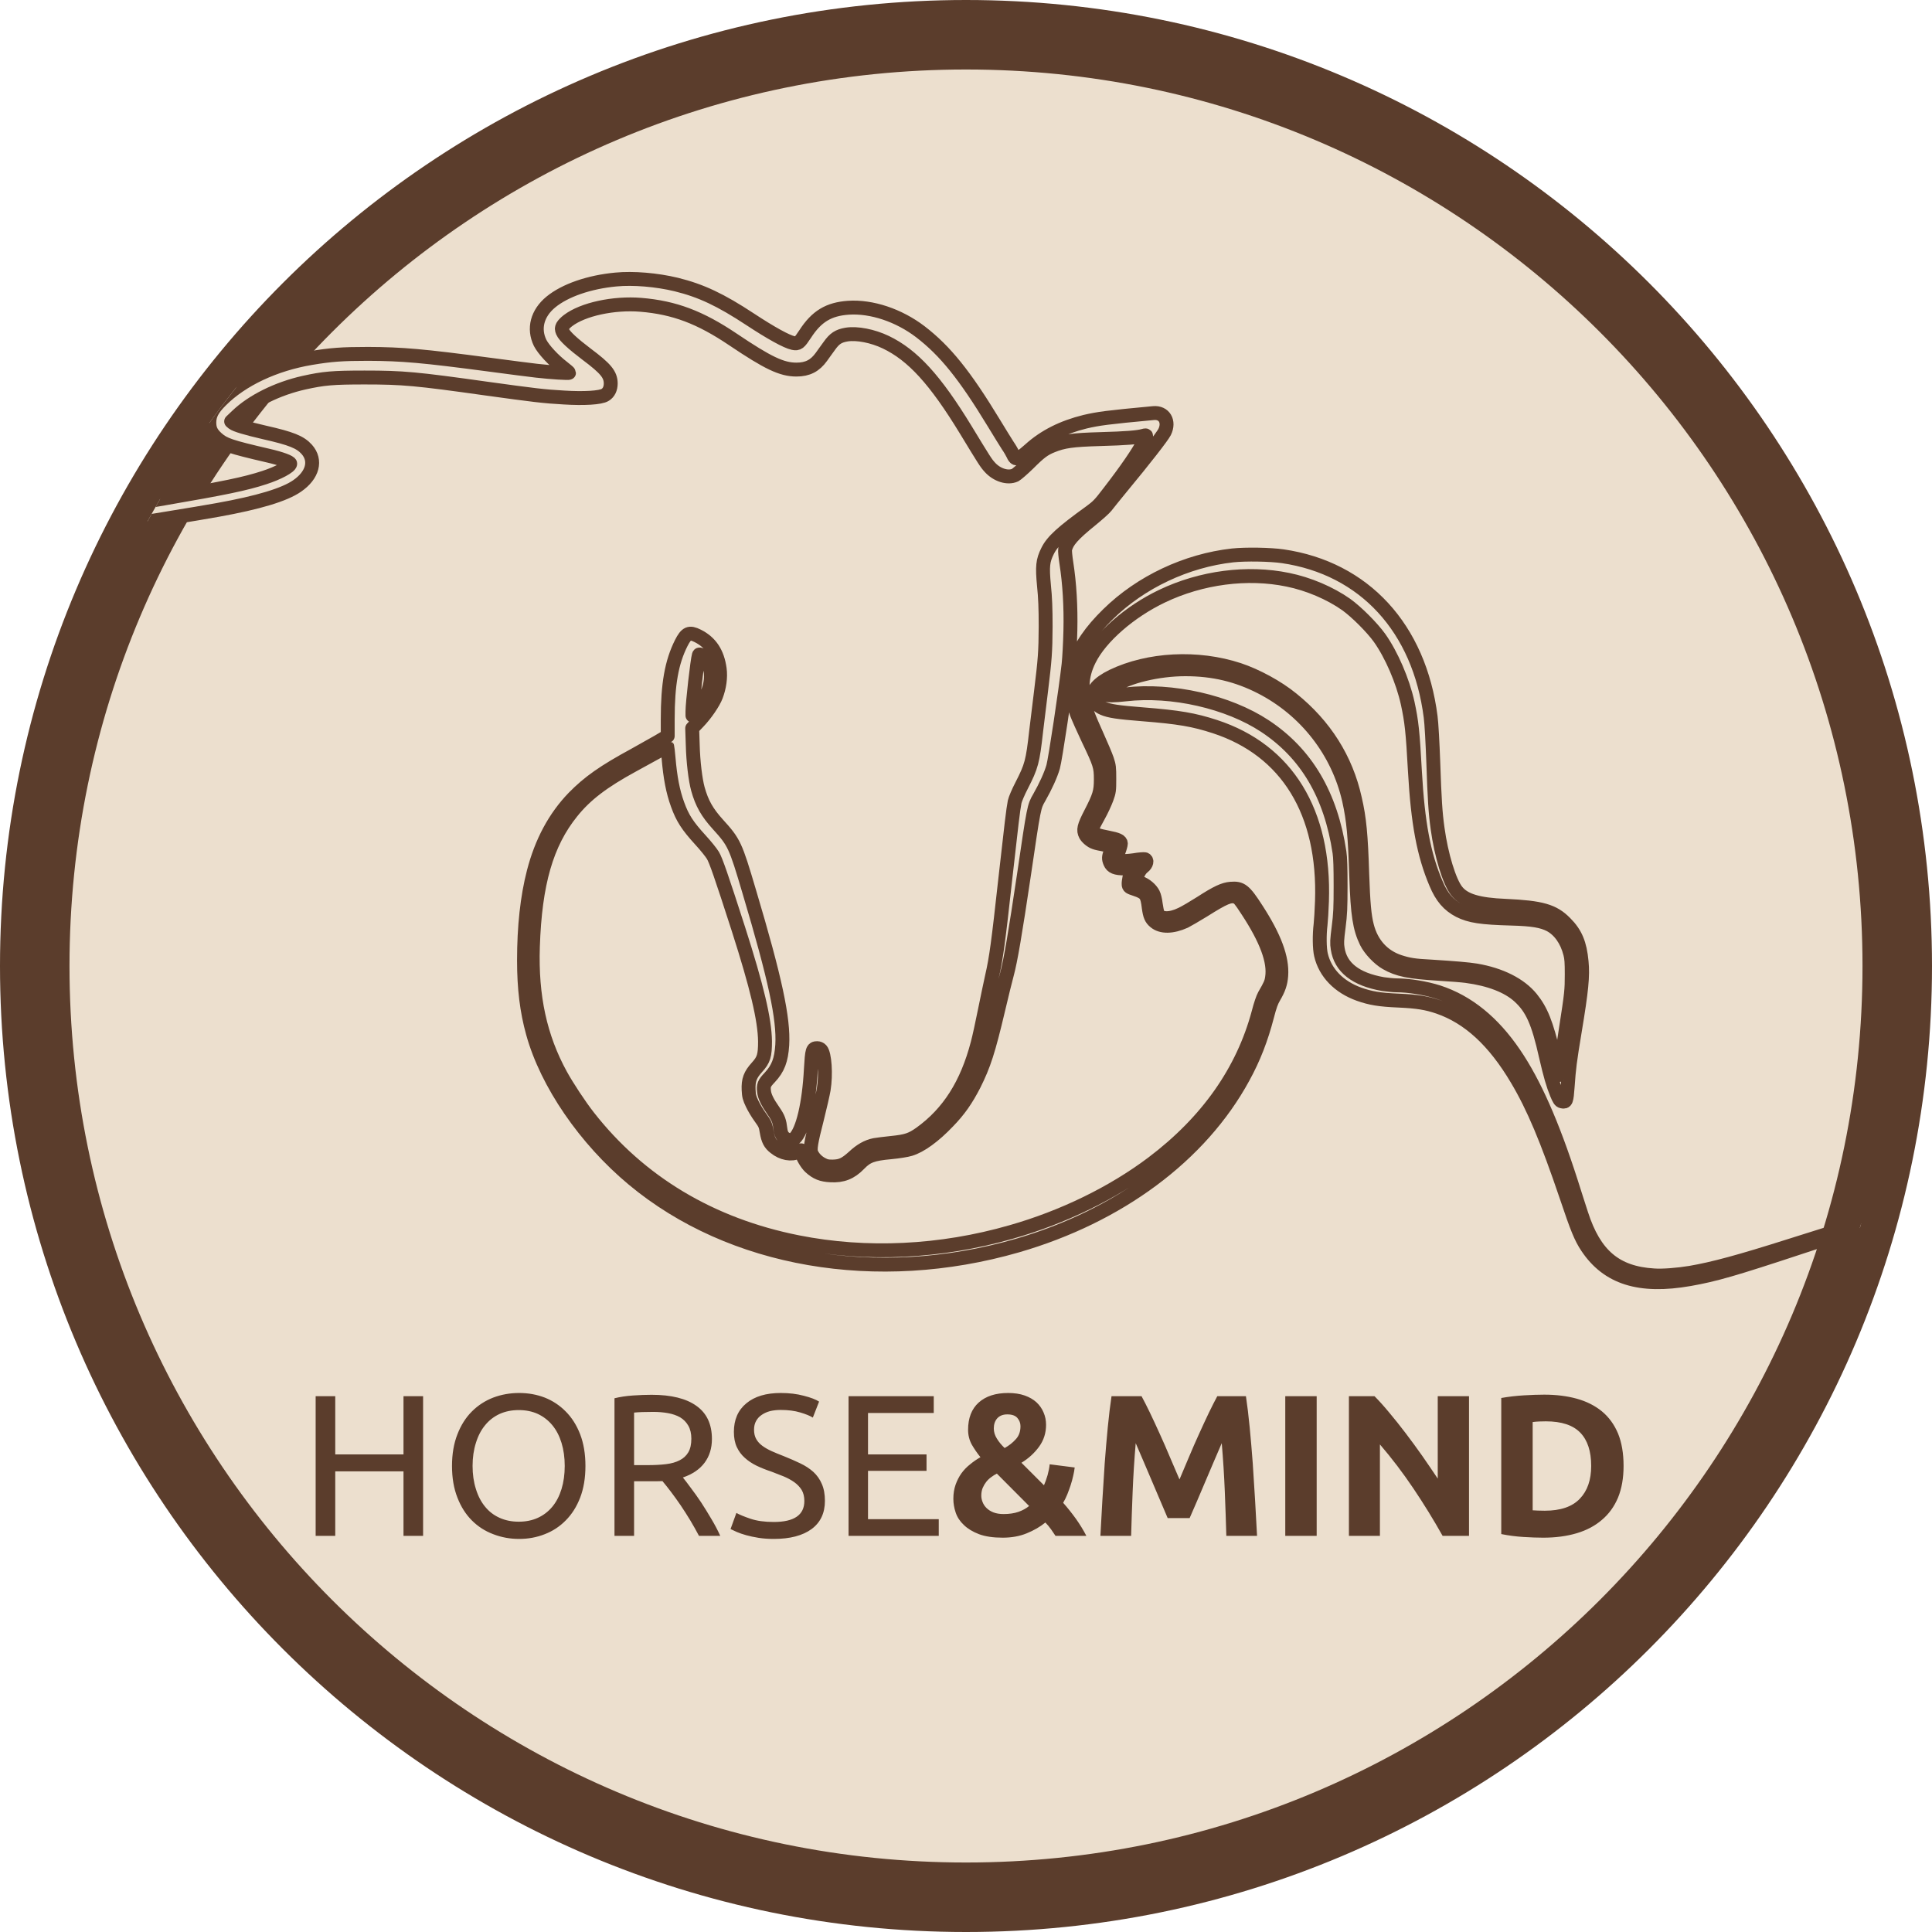
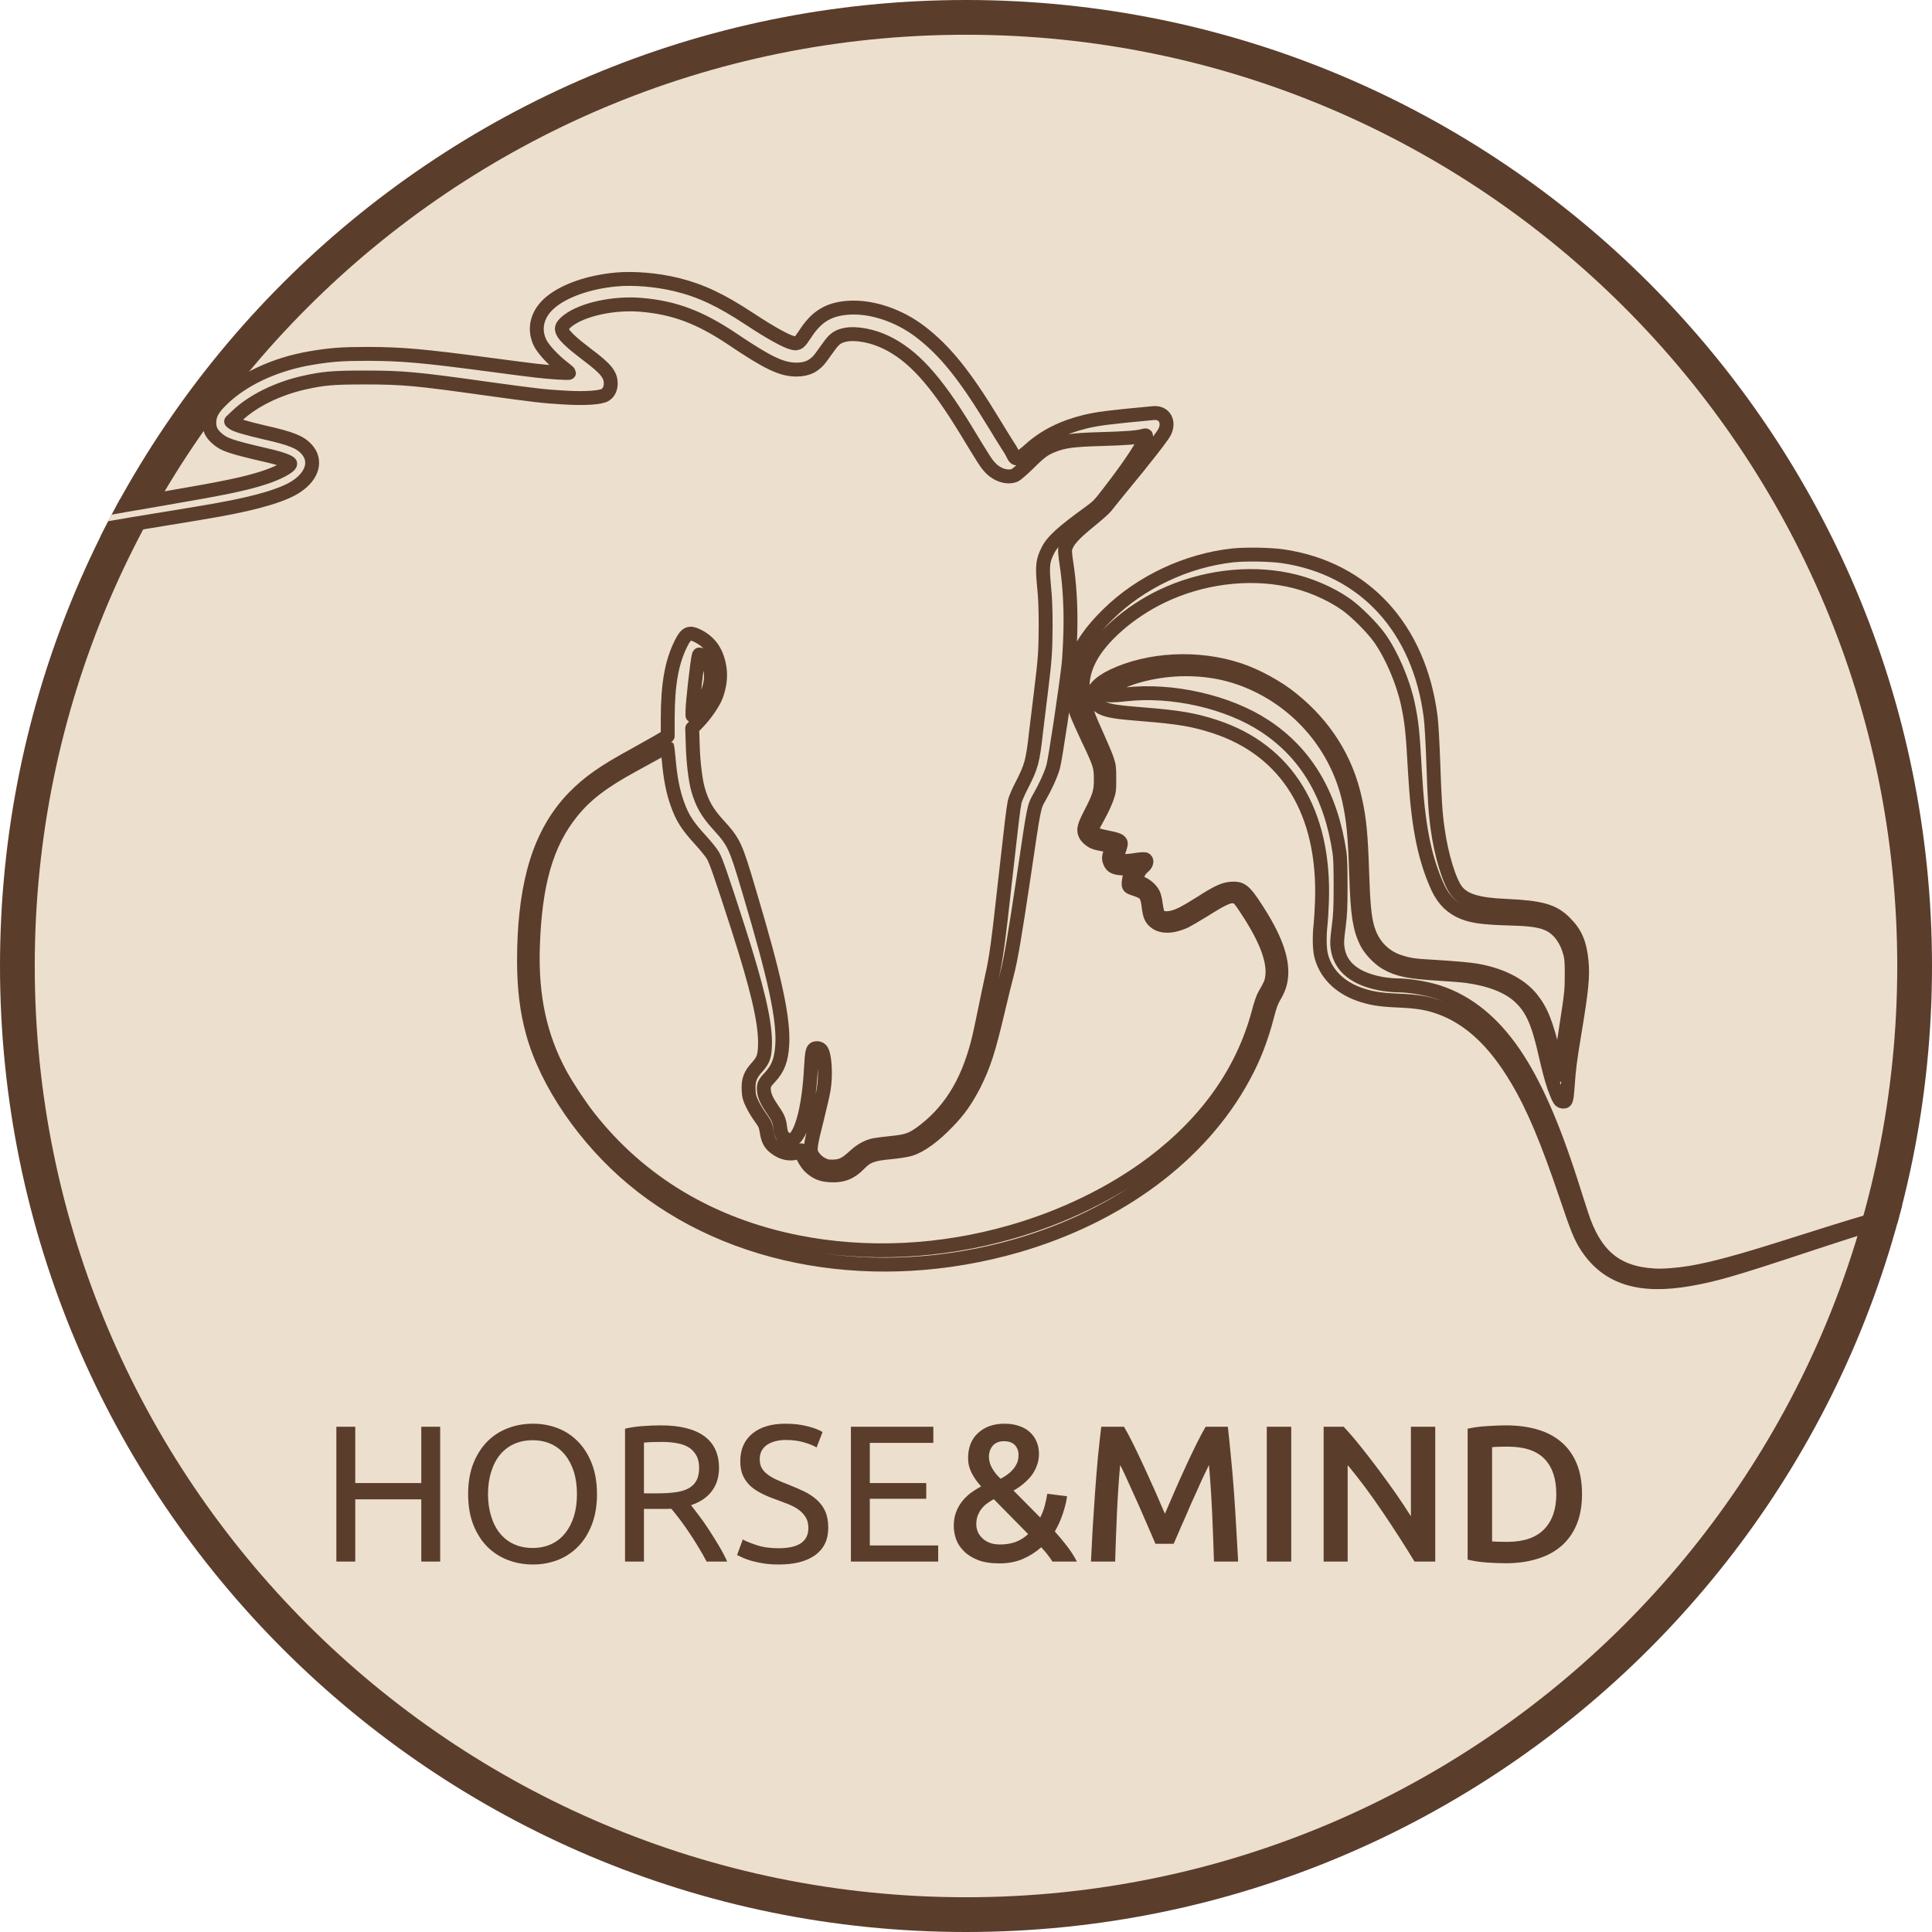
<svg xmlns="http://www.w3.org/2000/svg" viewBox="0 0 139 139" role="img" aria-label="Horse &amp; Mind">
  <defs>
    <clipPath id="hm-c">
-       <circle cx="69.5" cy="69.5" r="67" />
+       <circle cx="69.5" cy="69.5" r="69.5" />
    </clipPath>
  </defs>
-   <circle cx="69.5" cy="69.5" r="67" fill="#ECDFCE" stroke="#5B3D2C" stroke-width="5" />
+   <circle cx="69.5" cy="69.5" r="68.25" fill="#ECDFCE" stroke="#5B3D2C" stroke-width="2.5" />
  <g clip-path="url(#hm-c)">
    <path fill="#ECDFCE" stroke="#5B3D2C" stroke-width="1" stroke-linejoin="round" d="M44.31,20.11C42.39,20.29,40.65,20.89,39.63,21.73C38.65,22.54,38.36,23.64,38.86,24.67C39.1,25.14,39.81,25.91,40.49,26.43C40.74,26.62,40.94,26.8,40.94,26.82C40.94,26.87,39.63,26.79,38.59,26.67C38.12,26.62,36.62,26.42,35.25,26.24C30.42,25.6,28.95,25.47,26.48,25.46C24.61,25.46,23.81,25.52,22.38,25.76C19.76,26.2,17.4,27.31,15.9,28.81C15.28,29.42,15.06,29.86,15.06,30.4C15.06,30.87,15.2,31.18,15.62,31.55C16.12,31.99,16.53,32.14,19.29,32.78C20.21,32.99,20.88,33.24,20.88,33.36C20.88,33.57,20.01,34.04,19.02,34.36C17.65,34.81,16.15,35.12,11.77,35.87C7.22,36.64,5.84,36.91,3.85,37.42C0.71,38.23,-1.19,39.13,-2.32,40.33C-3.23,41.3,-3.54,42.42,-3.22,43.66C-2.93,44.79,-2.48,45.38,-1.08,46.44C-0.48,46.89,0.04,47.35,0.23,47.57C0.51,47.91,0.88,48.6,0.97,48.95C1.02,49.16,0.83,49.4,0.46,49.58C-0.41,50.02,-1.59,50.22,-5.82,50.63C-7.03,50.74,-8.56,50.91,-9.21,50.99C-15.19,51.76,-18.55,53.24,-20.19,55.82C-20.61,56.48,-20.87,57.17,-21.08,58.22C-21.82,61.9,-23.79,64.5,-27.02,66.06C-28.89,66.96,-31.09,67.41,-33.19,67.32C-34.7,67.26,-36.16,66.96,-39.43,66.06C-44.87,64.55,-47.29,64.17,-50.8,64.25C-53.29,64.31,-53.51,64.38,-51.23,64.38C-49.12,64.39,-48.33,64.45,-46.53,64.75C-44.67,65.06,-43.16,65.45,-40.01,66.42C-35.45,67.82,-34.21,68.06,-32.09,68C-30,67.92,-28.25,67.52,-26.55,66.71C-23.19,65.1,-21.03,62.33,-20.19,58.51C-19.87,57.03,-19.49,56.3,-18.63,55.43C-16.83,53.6,-13.78,52.58,-8.39,52.01C-7.74,51.94,-6.26,51.8,-5.08,51.7C-1.99,51.43,-0.71,51.25,0.25,50.96C1.14,50.68,1.79,50.23,2.05,49.71C2.24,49.29,2.19,48.64,1.91,48C1.48,47,0.97,46.41,-0.26,45.48C-1.16,44.8,-1.52,44.42,-1.76,43.92C-2.11,43.15,-2.13,42.54,-1.81,41.88C-1.16,40.53,1.22,39.4,5.29,38.5C6.94,38.14,8.37,37.89,11.77,37.34C13.43,37.07,15.18,36.78,15.65,36.69C18.6,36.16,20.48,35.59,21.38,34.96C22.5,34.19,22.78,33.13,22.07,32.33C21.6,31.81,20.97,31.55,19.02,31.11C17.72,30.81,16.95,30.58,16.76,30.43L16.63,30.32L17.04,29.93C18.15,28.86,19.96,27.96,21.88,27.53C23.29,27.22,23.93,27.16,26.23,27.16C29,27.16,29.95,27.25,35.01,27.96C38.42,28.43,39.13,28.52,40.58,28.6C42.01,28.69,43.22,28.62,43.54,28.41C43.8,28.25,43.94,27.96,43.94,27.58C43.93,26.94,43.59,26.52,42.2,25.48C41.21,24.73,40.61,24.18,40.48,23.87C40.4,23.67,40.4,23.63,40.48,23.46C40.53,23.37,40.7,23.19,40.86,23.07C41.93,22.25,44.15,21.77,46.11,21.93C48.52,22.13,50.37,22.83,52.73,24.42C55.24,26.11,56.24,26.59,57.3,26.59C58.11,26.59,58.64,26.31,59.1,25.67C59.24,25.48,59.49,25.12,59.67,24.88C60.04,24.36,60.32,24.17,60.91,24.07C61.66,23.95,62.79,24.17,63.73,24.62C65.67,25.55,67.29,27.33,69.48,30.92C70.86,33.19,70.93,33.3,71.21,33.61C71.72,34.18,72.51,34.43,73.04,34.18C73.15,34.12,73.58,33.75,73.98,33.36C74.81,32.53,75.11,32.31,75.7,32.07C76.52,31.74,77.13,31.65,79.19,31.59C81.02,31.54,81.86,31.47,82.28,31.35C82.52,31.28,82.52,31.31,82.27,31.82C81.89,32.56,81.06,33.78,79.8,35.41C79.13,36.29,78.99,36.43,78.46,36.82C76.41,38.3,75.72,38.93,75.37,39.64C75.02,40.34,74.98,40.75,75.11,42.13C75.2,42.98,75.23,43.77,75.23,45.07C75.22,46.92,75.18,47.43,74.89,49.8C74.79,50.59,74.64,51.84,74.55,52.58C74.3,54.82,74.21,55.13,73.51,56.5C73.26,56.98,73.04,57.5,73,57.69C72.89,58.26,72.77,59.28,72.32,63.3C71.83,67.75,71.67,68.96,71.37,70.25C71.26,70.76,71.02,71.88,70.85,72.73C70.68,73.58,70.45,74.65,70.33,75.09C69.56,78.02,68.25,80.08,66.22,81.54C65.57,82,65.23,82.12,64.13,82.23C63.64,82.28,63.1,82.35,62.93,82.38C62.41,82.48,61.92,82.76,61.42,83.23C60.81,83.78,60.51,83.92,59.9,83.93C59.51,83.93,59.4,83.9,59.12,83.75C58.78,83.57,58.49,83.26,58.37,82.95C58.27,82.68,58.34,82.19,58.78,80.49C58.99,79.65,59.21,78.69,59.26,78.39C59.44,77.31,59.34,75.82,59.07,75.53C59.01,75.46,58.89,75.41,58.8,75.41C58.45,75.41,58.42,75.54,58.34,76.91C58.21,79.41,57.75,81.36,57.16,81.91C56.98,82.08,56.96,82.09,56.74,82.02C56.38,81.91,56.2,81.68,56.15,81.25C56.08,80.66,56.01,80.45,55.66,79.94C55.21,79.3,55.01,78.88,54.97,78.53C54.92,78.09,54.97,77.95,55.38,77.52C55.98,76.88,56.21,76.27,56.28,75.18C56.39,73.3,55.78,70.43,53.9,64.13C52.91,60.78,52.82,60.6,51.65,59.31C50.88,58.46,50.5,57.8,50.21,56.76C50.03,56.1,49.87,54.8,49.84,53.59L49.8,52.4L50.24,51.94C50.77,51.39,51.34,50.55,51.52,50.07C51.76,49.44,51.86,48.75,51.78,48.13C51.62,46.97,51.12,46.21,50.2,45.75C49.6,45.45,49.38,45.54,49.01,46.27C48.32,47.65,48.04,49.22,48.04,51.76L48.04,52.95L47.35,53.36C46.97,53.58,46.22,54,45.68,54.3C43.43,55.52,42.36,56.28,41.27,57.39C39.91,58.8,38.96,60.57,38.4,62.73C37.93,64.54,37.7,66.68,37.7,69.1C37.7,71.1,37.9,72.74,38.34,74.32C39.34,77.94,42.1,81.97,45.56,84.85C52.61,90.72,63.08,92.53,73.18,89.62C80.5,87.5,86.38,83.14,89.44,77.52C90.21,76.12,90.74,74.74,91.17,73.09C91.36,72.36,91.47,72.05,91.66,71.73C92,71.15,92.14,70.75,92.18,70.18C92.27,68.93,91.7,67.41,90.41,65.42C89.53,64.05,89.3,63.88,88.55,63.94C88.05,63.98,87.55,64.21,86.39,64.96C85.9,65.27,85.28,65.64,85,65.77C84.16,66.18,83.45,66.15,83.28,65.71C83.25,65.62,83.19,65.31,83.15,65.04C83.12,64.76,83.04,64.43,82.97,64.3C82.8,63.97,82.42,63.65,82.05,63.52L81.73,63.42L81.78,63.2C81.84,62.86,82.02,62.54,82.26,62.36C82.49,62.18,82.56,61.89,82.38,61.82C82.32,61.8,81.96,61.82,81.57,61.89C80.82,61.99,80.41,61.96,80.35,61.81C80.33,61.76,80.39,61.52,80.48,61.27C80.57,61.03,80.64,60.77,80.64,60.7C80.64,60.49,80.41,60.39,79.69,60.25C78.96,60.11,78.72,60.02,78.62,59.83C78.53,59.65,78.57,59.54,79.03,58.71C79.25,58.32,79.51,57.75,79.62,57.45C79.8,56.95,79.81,56.87,79.81,56.04C79.81,55.22,79.8,55.11,79.64,54.63C79.54,54.34,79.23,53.61,78.95,52.99C78.67,52.38,78.36,51.65,78.26,51.37C77.73,49.87,77.76,48.67,78.38,47.45C79.18,45.84,81.28,44,83.61,42.89C86.43,41.54,89.75,41.11,92.65,41.71C94.14,42.01,95.7,42.68,96.85,43.49C97.59,44.02,98.72,45.15,99.25,45.89C100.11,47.1,100.92,48.97,101.28,50.6C101.56,51.91,101.64,52.59,101.8,55.52C102.01,59.22,102.43,61.48,103.31,63.55C103.72,64.54,104.22,65.12,104.99,65.52C105.77,65.91,106.57,66.03,108.74,66.09C110.25,66.13,110.95,66.25,111.53,66.55C112.21,66.92,112.73,67.65,112.97,68.6C113.06,68.93,113.08,69.25,113.08,70.09C113.08,71.25,113.06,71.46,112.66,74.03C112.51,74.98,112.35,76.1,112.3,76.53C112.25,76.96,112.2,77.33,112.18,77.34C112.16,77.36,111.99,76.72,111.8,75.92C111.25,73.61,110.88,72.7,110.17,71.82C109.36,70.83,107.96,70.12,106.19,69.82C105.63,69.73,104.7,69.65,102.96,69.54C101.74,69.48,101.35,69.41,100.69,69.2C99.5,68.81,98.68,67.91,98.35,66.62C98.16,65.89,98.08,64.95,98.01,62.94C97.92,60.06,97.81,58.88,97.48,57.46C96.85,54.61,95.32,52.19,92.96,50.29C91.91,49.43,90.39,48.61,89.13,48.19C86.16,47.21,82.63,47.4,80.03,48.65C79.01,49.15,78.51,49.72,78.65,50.26C78.71,50.51,79.02,50.82,79.36,50.96C79.82,51.16,80.43,51.25,82.2,51.39C84.84,51.6,85.88,51.78,87.42,52.28C92.6,53.98,95.33,58.43,95.11,64.84C95.09,65.49,95.04,66.25,95.01,66.52C94.92,67.26,94.93,68.24,95.04,68.7C95.34,69.99,96.33,71.01,97.78,71.53C98.61,71.82,99.22,71.93,100.64,71.99C101.97,72.05,102.65,72.16,103.5,72.45C105.67,73.2,107.5,74.88,109.14,77.65C110.32,79.63,111.31,81.99,112.7,86.09C113.47,88.38,113.73,89.03,114.19,89.72C115.67,91.94,117.97,92.66,121.56,92.03C123.38,91.71,124.73,91.32,129.6,89.71C134.83,87.98,136.92,87.36,139.71,86.72C143.19,85.92,146.13,85.54,149.66,85.43L151.38,85.38L149.33,85.4C145.44,85.44,142.11,85.9,137.71,86.99C135.42,87.56,133.77,88.04,128.83,89.61C125.15,90.78,123.25,91.29,121.62,91.57C120.71,91.72,119.6,91.81,118.97,91.76C116.24,91.59,114.72,90.3,113.77,87.35C113.62,86.88,113.28,85.84,113.03,85.04C111.68,80.84,110.38,77.91,108.95,75.81C107.41,73.54,105.59,72.07,103.48,71.38C102.57,71.09,101.36,70.89,100.45,70.89C100.22,70.89,99.8,70.84,99.5,70.8C97.54,70.46,96.44,69.6,96.24,68.24C96.18,67.88,96.19,67.63,96.31,66.71C96.43,65.77,96.45,65.31,96.45,63.74C96.45,62.48,96.43,61.69,96.37,61.32C95.75,57.19,93.99,54.21,91.01,52.24C88.36,50.49,84.32,49.57,80.96,49.96C80.19,50.05,79.65,50.05,79.56,49.97C79.5,49.9,79.72,49.66,80.1,49.39C81.13,48.68,83.32,48.15,85.28,48.15C87.29,48.15,89.01,48.56,90.73,49.44C93.95,51.09,96.27,54.08,97.06,57.57C97.38,59.03,97.48,60.11,97.58,63.13C97.67,65.81,97.82,66.78,98.3,67.77C98.57,68.32,99.21,68.99,99.74,69.29C100.58,69.77,101.38,69.93,103.5,70.06C104.33,70.11,105.23,70.18,105.5,70.22C107.17,70.44,108.49,70.95,109.3,71.69C110.23,72.54,110.67,73.53,111.22,75.99C111.54,77.38,111.74,78.06,112,78.69C112.17,79.1,112.24,79.21,112.37,79.24C112.68,79.31,112.71,79.24,112.79,78.15C112.88,76.85,112.94,76.36,113.3,74.19C113.79,71.25,113.89,70.22,113.79,69.19C113.67,67.9,113.36,67.15,112.62,66.41C111.76,65.53,110.9,65.29,108.32,65.17C106.34,65.09,105.33,64.78,104.8,64.1C104.28,63.45,103.69,61.52,103.43,59.61C103.27,58.48,103.21,57.49,103.12,54.86C103.07,53.48,102.99,52,102.93,51.58C102.12,45.19,98.16,40.88,92.29,40.02C91.4,39.89,89.62,39.86,88.68,39.96C85.36,40.33,82.07,41.88,79.72,44.19C77.25,46.6,76.57,48.76,77.46,51.32C77.57,51.61,77.94,52.44,78.28,53.16C79.14,54.96,79.2,55.15,79.2,56.07C79.2,56.97,79.1,57.29,78.46,58.53C77.98,59.46,77.92,59.72,78.1,60.07C78.21,60.27,78.5,60.52,78.76,60.61C78.85,60.65,79.16,60.72,79.45,60.77C79.75,60.82,79.99,60.87,80,60.88C80.02,60.9,79.97,61.06,79.91,61.25C79.76,61.66,79.75,61.78,79.87,62.06C80,62.37,80.27,62.48,80.9,62.48C81.35,62.48,81.43,62.5,81.4,62.58C81.31,62.81,81.18,63.47,81.2,63.63C81.22,63.81,81.25,63.83,81.7,63.98C82.44,64.23,82.54,64.38,82.65,65.31C82.73,65.88,82.82,66.1,83.09,66.32C83.55,66.71,84.34,66.7,85.25,66.29C85.43,66.2,86.03,65.85,86.57,65.52C88.11,64.55,88.5,64.39,88.93,64.53C89.12,64.6,89.23,64.72,89.73,65.49C91.12,67.6,91.7,69.18,91.52,70.33C91.47,70.7,91.39,70.88,90.96,71.62C90.87,71.77,90.68,72.32,90.55,72.84C89.42,77.07,86.86,80.7,82.93,83.67C80.08,85.82,76.49,87.57,72.77,88.63C67.67,90.1,62.33,90.35,57.4,89.37C51.14,88.13,46.01,85.05,42.33,80.34C41.71,79.55,40.8,78.17,40.34,77.33C38.86,74.63,38.22,71.7,38.34,68.11C38.49,63.55,39.32,60.68,41.13,58.43C42.13,57.18,43.38,56.23,45.53,55.06C45.98,54.81,46.72,54.41,47.17,54.16C47.62,53.91,48,53.71,48.01,53.73C48.02,53.74,48.06,54.11,48.1,54.54C48.22,55.94,48.41,56.95,48.75,57.88C49.1,58.85,49.45,59.4,50.4,60.44C50.77,60.84,51.17,61.34,51.29,61.54C51.5,61.89,51.88,62.97,53.12,66.82C54.46,71,55.02,73.36,55.04,74.92C55.04,75.95,54.95,76.25,54.46,76.79C53.97,77.33,53.83,77.71,53.86,78.41C53.88,78.86,53.92,79,54.12,79.42C54.24,79.68,54.51,80.13,54.71,80.4C55.05,80.87,55.08,80.95,55.16,81.43C55.26,82.02,55.4,82.29,55.75,82.56C56.28,82.99,56.94,83.11,57.42,82.87L57.64,82.76L57.67,82.92C57.74,83.23,58.03,83.72,58.28,83.96C58.74,84.38,59.12,84.53,59.76,84.56C60.61,84.61,61.21,84.37,61.81,83.75C62.37,83.17,62.77,83.02,64.09,82.9C64.63,82.85,65.25,82.75,65.47,82.68C66.22,82.46,67.21,81.74,68.2,80.7C69,79.88,69.53,79.11,70.08,78.04C70.79,76.62,71.11,75.64,71.83,72.59C72.06,71.6,72.34,70.48,72.44,70.11C72.71,69.12,73.04,67.17,73.67,62.94C74.39,58.04,74.39,58.03,74.77,57.38C75.23,56.57,75.6,55.76,75.77,55.17C75.92,54.65,76.68,49.59,76.88,47.8C76.93,47.34,76.99,46.25,77.01,45.37C77.05,43.64,76.95,41.97,76.72,40.5C76.65,40.04,76.61,39.63,76.63,39.52C76.76,38.95,77.19,38.46,78.5,37.4C78.99,37,79.47,36.57,79.57,36.44C79.67,36.31,80.17,35.68,80.7,35.04C82.35,33.05,83.64,31.39,83.79,31.08C84.16,30.33,83.76,29.65,82.99,29.72C79.65,30.03,79.02,30.12,78.07,30.34C76.44,30.74,75.14,31.4,74.09,32.35C73.56,32.83,73.23,33.03,73.08,32.97C73.03,32.95,72.94,32.84,72.89,32.71C72.83,32.58,72.66,32.28,72.5,32.05C72.35,31.81,71.89,31.08,71.5,30.43C69.4,26.97,68,25.24,66.22,23.87C64.66,22.68,62.71,22.03,61.04,22.14C59.62,22.24,58.75,22.76,57.93,24.03C57.5,24.68,57.42,24.75,57.07,24.68C56.59,24.58,55.47,23.96,53.98,22.98C51.84,21.57,50.44,20.91,48.65,20.47C47.24,20.13,45.56,19.99,44.31,20.11ZM50.75,47.42C51.49,48.29,51.19,49.94,50.03,51.24L49.82,51.48L49.82,51.18C49.82,50.59,50.17,47.49,50.28,47.13C50.31,47.01,50.49,47.13,50.75,47.42ZM-53.6,64.45C-53.54,64.46,-53.46,64.46,-53.42,64.45C-53.38,64.43,-53.42,64.42,-53.53,64.42C-53.62,64.42,-53.66,64.43,-53.6,64.45ZM151.82,85.48C151.93,85.49,152.12,85.49,152.25,85.48C152.37,85.46,152.29,85.45,152.05,85.45C151.82,85.45,151.71,85.46,151.82,85.48ZM152.86,85.54C152.94,85.55,153.06,85.55,153.14,85.54C153.21,85.52,153.15,85.51,153,85.51C152.85,85.51,152.78,85.52,152.86,85.54ZM153.63,85.6C153.68,85.61,153.77,85.61,153.81,85.6C153.85,85.58,153.81,85.57,153.7,85.57C153.6,85.57,153.57,85.58,153.63,85.6ZM154.21,85.66C154.25,85.67,154.32,85.67,154.36,85.66C154.4,85.64,154.37,85.63,154.28,85.63C154.2,85.63,154.17,85.64,154.21,85.66ZM154.76,85.72C154.8,85.74,154.86,85.73,154.88,85.71C154.9,85.7,154.86,85.68,154.8,85.68C154.73,85.68,154.71,85.7,154.76,85.72Z" />
  </g>
-   <path fill="#5B3D2C" d="M29.03 100.45H30.44V110.5H29.03V105.86H24.12V110.5H22.71V100.45H24.12V104.64H29.03Z M32.52 105.47Q32.52 104.18 32.91 103.19Q33.29 102.21 33.95 101.55Q34.61 100.89 35.49 100.55Q36.37 100.22 37.35 100.22Q38.33 100.22 39.19 100.55Q40.05 100.89 40.7 101.55Q41.36 102.21 41.74 103.19Q42.12 104.18 42.12 105.47Q42.12 106.76 41.74 107.75Q41.36 108.73 40.7 109.39Q40.05 110.05 39.19 110.38Q38.33 110.72 37.35 110.72Q36.37 110.72 35.49 110.38Q34.61 110.05 33.95 109.39Q33.29 108.73 32.91 107.75Q32.52 106.76 32.52 105.47ZM34 105.47Q34 106.38 34.24 107.13Q34.47 107.88 34.9 108.4Q35.32 108.92 35.94 109.2Q36.56 109.48 37.32 109.48Q38.09 109.48 38.7 109.2Q39.31 108.92 39.74 108.4Q40.17 107.88 40.4 107.13Q40.63 106.38 40.63 105.47Q40.63 104.56 40.4 103.81Q40.17 103.06 39.74 102.54Q39.31 102.02 38.7 101.73Q38.09 101.45 37.32 101.45Q36.56 101.45 35.94 101.73Q35.32 102.02 34.9 102.54Q34.47 103.06 34.24 103.81Q34 104.56 34 105.47Z M49.13 106.3Q49.36 106.58 49.71 107.06Q50.07 107.53 50.45 108.1Q50.82 108.67 51.19 109.3Q51.56 109.92 51.82 110.5H50.29Q50 109.95 49.66 109.38Q49.32 108.82 48.97 108.3Q48.62 107.79 48.28 107.34Q47.94 106.89 47.66 106.56Q47.47 106.57 47.28 106.57Q47.08 106.57 46.88 106.57H45.62V110.5H44.21V100.6Q44.81 100.45 45.54 100.4Q46.27 100.35 46.88 100.35Q49 100.35 50.11 101.15Q51.22 101.94 51.22 103.53Q51.22 104.53 50.69 105.24Q50.16 105.95 49.13 106.3ZM47 101.58Q46.1 101.58 45.62 101.63V105.41H46.62Q47.34 105.41 47.92 105.34Q48.5 105.27 48.9 105.06Q49.3 104.86 49.52 104.49Q49.74 104.12 49.74 103.51Q49.74 102.95 49.52 102.57Q49.3 102.19 48.93 101.97Q48.56 101.76 48.06 101.67Q47.56 101.58 47 101.58Z M55.67 109.5Q57.87 109.5 57.87 107.99Q57.87 107.53 57.68 107.2Q57.48 106.88 57.15 106.64Q56.81 106.4 56.38 106.22Q55.96 106.05 55.48 105.87Q54.93 105.69 54.43 105.45Q53.94 105.21 53.58 104.88Q53.22 104.56 53.01 104.11Q52.8 103.66 52.8 103.02Q52.8 101.7 53.7 100.96Q54.59 100.22 56.17 100.22Q57.09 100.22 57.83 100.42Q58.58 100.61 58.93 100.84L58.48 101.99Q58.18 101.8 57.57 101.62Q56.97 101.44 56.17 101.44Q55.77 101.44 55.42 101.52Q55.07 101.61 54.81 101.79Q54.55 101.96 54.4 102.23Q54.25 102.5 54.25 102.86Q54.25 103.26 54.41 103.54Q54.57 103.82 54.86 104.03Q55.15 104.24 55.53 104.41Q55.91 104.58 56.38 104.76Q57.03 105.02 57.57 105.28Q58.12 105.54 58.52 105.9Q58.92 106.27 59.13 106.77Q59.35 107.27 59.35 107.98Q59.35 109.3 58.39 110.01Q57.42 110.72 55.67 110.72Q55.07 110.72 54.57 110.64Q54.07 110.56 53.68 110.45Q53.29 110.34 53.01 110.22Q52.72 110.09 52.56 110.01L52.98 108.85Q53.32 109.04 54 109.27Q54.68 109.5 55.67 109.5Z M61.05 110.5V100.45H67.18V101.66H62.45V104.64H66.66V105.82H62.45V109.3H67.54V110.5Z M68.59 107.83Q68.59 107.28 68.75 106.82Q68.91 106.37 69.17 106Q69.44 105.63 69.8 105.35Q70.15 105.06 70.54 104.84Q70.2 104.42 69.92 103.94Q69.65 103.45 69.65 102.87Q69.65 101.6 70.41 100.91Q71.18 100.22 72.53 100.22Q73.21 100.22 73.72 100.4Q74.23 100.58 74.57 100.89Q74.91 101.21 75.08 101.62Q75.26 102.03 75.26 102.51Q75.26 103.39 74.76 104.08Q74.26 104.77 73.49 105.24L75.11 106.86Q75.24 106.57 75.37 106.13Q75.49 105.69 75.52 105.35L77.32 105.58Q77.29 105.86 77.21 106.19Q77.14 106.51 77.03 106.85Q76.92 107.18 76.79 107.51Q76.65 107.85 76.49 108.12Q76.95 108.64 77.4 109.26Q77.84 109.88 78.16 110.5H75.94Q75.82 110.31 75.62 110.03Q75.42 109.75 75.21 109.54Q74.63 110.01 73.86 110.32Q73.1 110.63 72.14 110.63Q71.12 110.63 70.44 110.38Q69.76 110.12 69.35 109.72Q68.93 109.33 68.76 108.83Q68.59 108.33 68.59 107.83ZM70.6 107.61Q70.6 107.83 70.69 108.06Q70.78 108.3 70.97 108.49Q71.17 108.69 71.47 108.81Q71.78 108.93 72.21 108.93Q72.82 108.93 73.28 108.77Q73.73 108.61 74.04 108.35L71.72 106.02Q71.52 106.12 71.32 106.27Q71.12 106.41 70.96 106.61Q70.81 106.8 70.7 107.05Q70.6 107.3 70.6 107.61ZM73.42 102.61Q73.42 102.28 73.2 102.02Q72.98 101.76 72.47 101.76Q72.01 101.76 71.75 102.04Q71.5 102.32 71.5 102.77Q71.5 103.15 71.72 103.5Q71.94 103.86 72.28 104.18Q72.75 103.92 73.08 103.55Q73.42 103.19 73.42 102.61Z M82.13 100.45Q82.39 100.93 82.73 101.63Q83.07 102.34 83.44 103.16Q83.81 103.97 84.17 104.83Q84.54 105.69 84.86 106.44Q85.17 105.69 85.54 104.83Q85.9 103.97 86.27 103.16Q86.64 102.34 86.98 101.63Q87.32 100.93 87.58 100.45H89.64Q89.79 101.45 89.91 102.69Q90.03 103.93 90.13 105.27Q90.22 106.61 90.3 107.96Q90.38 109.31 90.44 110.5H88.23Q88.19 109.04 88.12 107.31Q88.05 105.58 87.9 103.83Q87.64 104.44 87.32 105.18Q87 105.92 86.69 106.66Q86.38 107.4 86.09 108.07Q85.8 108.75 85.59 109.22H84.01Q83.81 108.75 83.52 108.07Q83.23 107.4 82.92 106.66Q82.61 105.92 82.29 105.18Q81.97 104.44 81.71 103.83Q81.56 105.58 81.49 107.31Q81.42 109.04 81.38 110.5H79.17Q79.23 109.31 79.31 107.96Q79.39 106.61 79.48 105.27Q79.58 103.93 79.7 102.69Q79.82 101.45 79.97 100.45Z M92.47 100.45H94.73V110.5H92.47Z M103.79 110.5Q102.82 108.77 101.69 107.09Q100.56 105.41 99.28 103.92V110.5H97.05V100.45H98.89Q99.37 100.93 99.95 101.63Q100.53 102.32 101.13 103.11Q101.73 103.9 102.33 104.75Q102.92 105.6 103.44 106.38V100.45H105.69V110.5Z M110.27 108.66Q110.43 108.67 110.64 108.68Q110.85 108.69 111.14 108.69Q112.84 108.69 113.66 107.83Q114.48 106.98 114.48 105.47Q114.48 103.89 113.7 103.08Q112.91 102.26 111.22 102.26Q110.98 102.26 110.74 102.27Q110.49 102.28 110.27 102.31ZM116.81 105.47Q116.81 106.77 116.41 107.75Q116 108.72 115.25 109.35Q114.51 109.99 113.44 110.31Q112.36 110.63 111.03 110.63Q110.42 110.63 109.61 110.58Q108.8 110.53 108.01 110.37V100.58Q108.8 100.44 109.64 100.39Q110.49 100.34 111.1 100.34Q112.39 100.34 113.44 100.63Q114.49 100.92 115.25 101.54Q116 102.16 116.41 103.13Q116.81 104.11 116.81 105.47Z" />
+   <path fill="#5B3D2C" d="M30.31 102.65H31.67V112.35H30.31V107.87H25.56V112.35H24.2V102.65H25.56V106.7H30.31Z M33.68 107.5Q33.68 106.25 34.05 105.3Q34.43 104.35 35.06 103.71Q35.7 103.07 36.55 102.75Q37.39 102.43 38.35 102.43Q39.28 102.43 40.12 102.75Q40.95 103.07 41.58 103.71Q42.21 104.35 42.58 105.3Q42.95 106.25 42.95 107.5Q42.95 108.74 42.58 109.69Q42.21 110.65 41.58 111.28Q40.95 111.92 40.12 112.24Q39.28 112.56 38.35 112.56Q37.39 112.56 36.55 112.24Q35.7 111.92 35.06 111.28Q34.43 110.65 34.05 109.69Q33.68 108.74 33.68 107.5ZM35.11 107.5Q35.11 108.38 35.34 109.1Q35.56 109.82 35.97 110.32Q36.39 110.83 36.98 111.1Q37.58 111.37 38.32 111.37Q39.06 111.37 39.65 111.1Q40.24 110.83 40.65 110.32Q41.06 109.82 41.29 109.1Q41.51 108.38 41.51 107.5Q41.51 106.61 41.29 105.89Q41.06 105.17 40.65 104.67Q40.24 104.16 39.65 103.89Q39.06 103.62 38.32 103.62Q37.58 103.62 36.98 103.89Q36.39 104.16 35.97 104.67Q35.56 105.17 35.34 105.89Q35.11 106.61 35.11 107.5Z M49.72 108.29Q49.94 108.57 50.28 109.03Q50.63 109.48 50.99 110.04Q51.35 110.59 51.71 111.19Q52.07 111.79 52.32 112.35H50.84Q50.56 111.82 50.23 111.28Q49.9 110.73 49.56 110.23Q49.23 109.74 48.9 109.3Q48.57 108.87 48.3 108.55Q48.12 108.56 47.93 108.56Q47.74 108.56 47.55 108.56H46.33V112.35H44.97V102.79Q45.54 102.65 46.25 102.6Q46.96 102.55 47.55 102.55Q49.59 102.55 50.66 103.32Q51.73 104.09 51.73 105.62Q51.73 106.59 51.22 107.27Q50.71 107.96 49.72 108.29ZM47.66 103.74Q46.79 103.74 46.33 103.79V107.44H47.29Q47.99 107.44 48.55 107.37Q49.11 107.3 49.5 107.1Q49.88 106.91 50.09 106.55Q50.3 106.19 50.3 105.61Q50.3 105.06 50.09 104.7Q49.88 104.33 49.53 104.12Q49.17 103.91 48.69 103.83Q48.2 103.74 47.66 103.74Z M56.03 111.39Q58.16 111.39 58.16 109.93Q58.16 109.48 57.97 109.17Q57.78 108.85 57.46 108.62Q57.14 108.39 56.72 108.22Q56.31 108.06 55.85 107.89Q55.32 107.71 54.84 107.47Q54.36 107.24 54.01 106.93Q53.66 106.61 53.46 106.18Q53.26 105.75 53.26 105.13Q53.26 103.86 54.13 103.14Q54.99 102.43 56.52 102.43Q57.4 102.43 58.12 102.62Q58.84 102.81 59.18 103.03L58.75 104.14Q58.45 103.95 57.87 103.78Q57.29 103.6 56.52 103.6Q56.13 103.6 55.79 103.69Q55.46 103.77 55.2 103.94Q54.95 104.11 54.8 104.37Q54.66 104.63 54.66 104.98Q54.66 105.37 54.81 105.63Q54.97 105.9 55.25 106.1Q55.53 106.31 55.9 106.47Q56.27 106.64 56.72 106.81Q57.35 107.06 57.87 107.31Q58.4 107.57 58.78 107.92Q59.17 108.27 59.38 108.75Q59.59 109.23 59.59 109.92Q59.59 111.19 58.66 111.88Q57.72 112.56 56.03 112.56Q55.46 112.56 54.97 112.49Q54.49 112.41 54.11 112.31Q53.73 112.2 53.46 112.08Q53.19 111.96 53.03 111.88L53.44 110.76Q53.76 110.94 54.42 111.16Q55.08 111.39 56.03 111.39Z M61.22 112.35V102.65H67.15V103.81H62.58V106.7H66.64V107.83H62.58V111.19H67.5V112.35Z M68.62 109.78Q68.62 109.25 68.78 108.81Q68.94 108.38 69.21 108.03Q69.49 107.68 69.84 107.41Q70.2 107.15 70.59 106.94Q70.17 106.49 69.91 105.98Q69.65 105.48 69.65 104.92Q69.65 103.74 70.38 103.09Q71.1 102.43 72.27 102.43Q72.88 102.43 73.34 102.6Q73.81 102.76 74.12 103.06Q74.43 103.35 74.59 103.75Q74.75 104.15 74.75 104.6Q74.75 105.05 74.6 105.44Q74.46 105.83 74.21 106.16Q73.95 106.49 73.62 106.76Q73.3 107.03 72.92 107.24L74.84 109.18Q75.03 108.81 75.16 108.36Q75.28 107.9 75.35 107.47L76.77 107.65Q76.7 108.21 76.47 108.89Q76.25 109.57 75.89 110.18Q76.35 110.7 76.78 111.25Q77.2 111.81 77.48 112.35H75.72Q75.58 112.12 75.36 111.84Q75.14 111.56 74.91 111.32Q74.33 111.84 73.59 112.16Q72.85 112.48 71.91 112.48Q70.97 112.48 70.34 112.23Q69.71 111.98 69.33 111.58Q68.94 111.19 68.78 110.72Q68.62 110.24 68.62 109.78ZM70.24 109.67Q70.24 109.9 70.33 110.16Q70.42 110.41 70.63 110.62Q70.83 110.84 71.16 110.98Q71.49 111.12 71.95 111.12Q72.58 111.12 73.09 110.93Q73.6 110.73 73.97 110.37L71.5 107.86Q71.29 107.97 71.07 108.13Q70.84 108.28 70.66 108.5Q70.48 108.71 70.36 109Q70.24 109.29 70.24 109.67ZM73.28 104.67Q73.28 104.26 73.02 103.97Q72.75 103.69 72.24 103.69Q71.71 103.69 71.43 104.01Q71.15 104.33 71.15 104.82Q71.15 105.23 71.38 105.63Q71.6 106.03 71.99 106.39Q72.26 106.25 72.49 106.08Q72.72 105.91 72.9 105.7Q73.07 105.49 73.18 105.24Q73.28 104.99 73.28 104.67Z M80.87 102.65Q81.18 103.18 81.56 103.95Q81.94 104.72 82.33 105.57Q82.72 106.42 83.11 107.29Q83.49 108.17 83.81 108.91Q84.13 108.17 84.51 107.29Q84.89 106.42 85.28 105.57Q85.67 104.72 86.05 103.95Q86.43 103.18 86.74 102.65H88.34Q88.46 103.72 88.57 104.91Q88.69 106.11 88.78 107.36Q88.87 108.62 88.94 109.88Q89.02 111.15 89.08 112.35H87.34Q87.29 110.66 87.21 108.87Q87.13 107.08 86.98 105.4Q86.82 105.72 86.61 106.17Q86.4 106.61 86.17 107.14Q85.93 107.66 85.68 108.22Q85.44 108.78 85.21 109.31Q84.97 109.83 84.78 110.29Q84.58 110.74 84.44 111.07H83.13Q82.99 110.74 82.79 110.28Q82.59 109.82 82.36 109.29Q82.13 108.77 81.89 108.21Q81.64 107.65 81.4 107.13Q81.17 106.61 80.96 106.16Q80.75 105.7 80.59 105.4Q80.44 107.08 80.36 108.87Q80.28 110.66 80.23 112.35H78.49Q78.55 111.15 78.62 109.86Q78.7 108.57 78.79 107.31Q78.88 106.04 78.99 104.85Q79.11 103.66 79.23 102.65Z M91.14 102.65H92.9V112.35H91.14Z M101.77 112.35Q101.29 111.56 100.7 110.64Q100.11 109.72 99.48 108.79Q98.85 107.86 98.2 106.98Q97.55 106.11 96.96 105.41V112.35H95.23V102.65H96.67Q97.23 103.24 97.87 104.04Q98.52 104.85 99.17 105.72Q99.82 106.59 100.43 107.46Q101.04 108.34 101.51 109.09V102.65H103.26V112.35Z M107.35 110.9Q107.51 110.91 107.76 110.92Q108.01 110.93 108.45 110.93Q110.22 110.93 111.1 110.02Q111.97 109.12 111.97 107.5Q111.97 105.84 111.12 104.96Q110.27 104.08 108.47 104.08Q107.69 104.08 107.35 104.12ZM113.82 107.5Q113.82 108.76 113.43 109.69Q113.04 110.62 112.32 111.24Q111.6 111.86 110.58 112.16Q109.57 112.47 108.33 112.47Q107.75 112.47 107 112.42Q106.26 112.37 105.59 112.21V102.79Q106.26 102.64 107.02 102.6Q107.77 102.55 108.36 102.55Q109.58 102.55 110.59 102.84Q111.6 103.13 112.32 103.74Q113.04 104.35 113.43 105.28Q113.82 106.21 113.82 107.5Z" />
</svg>
